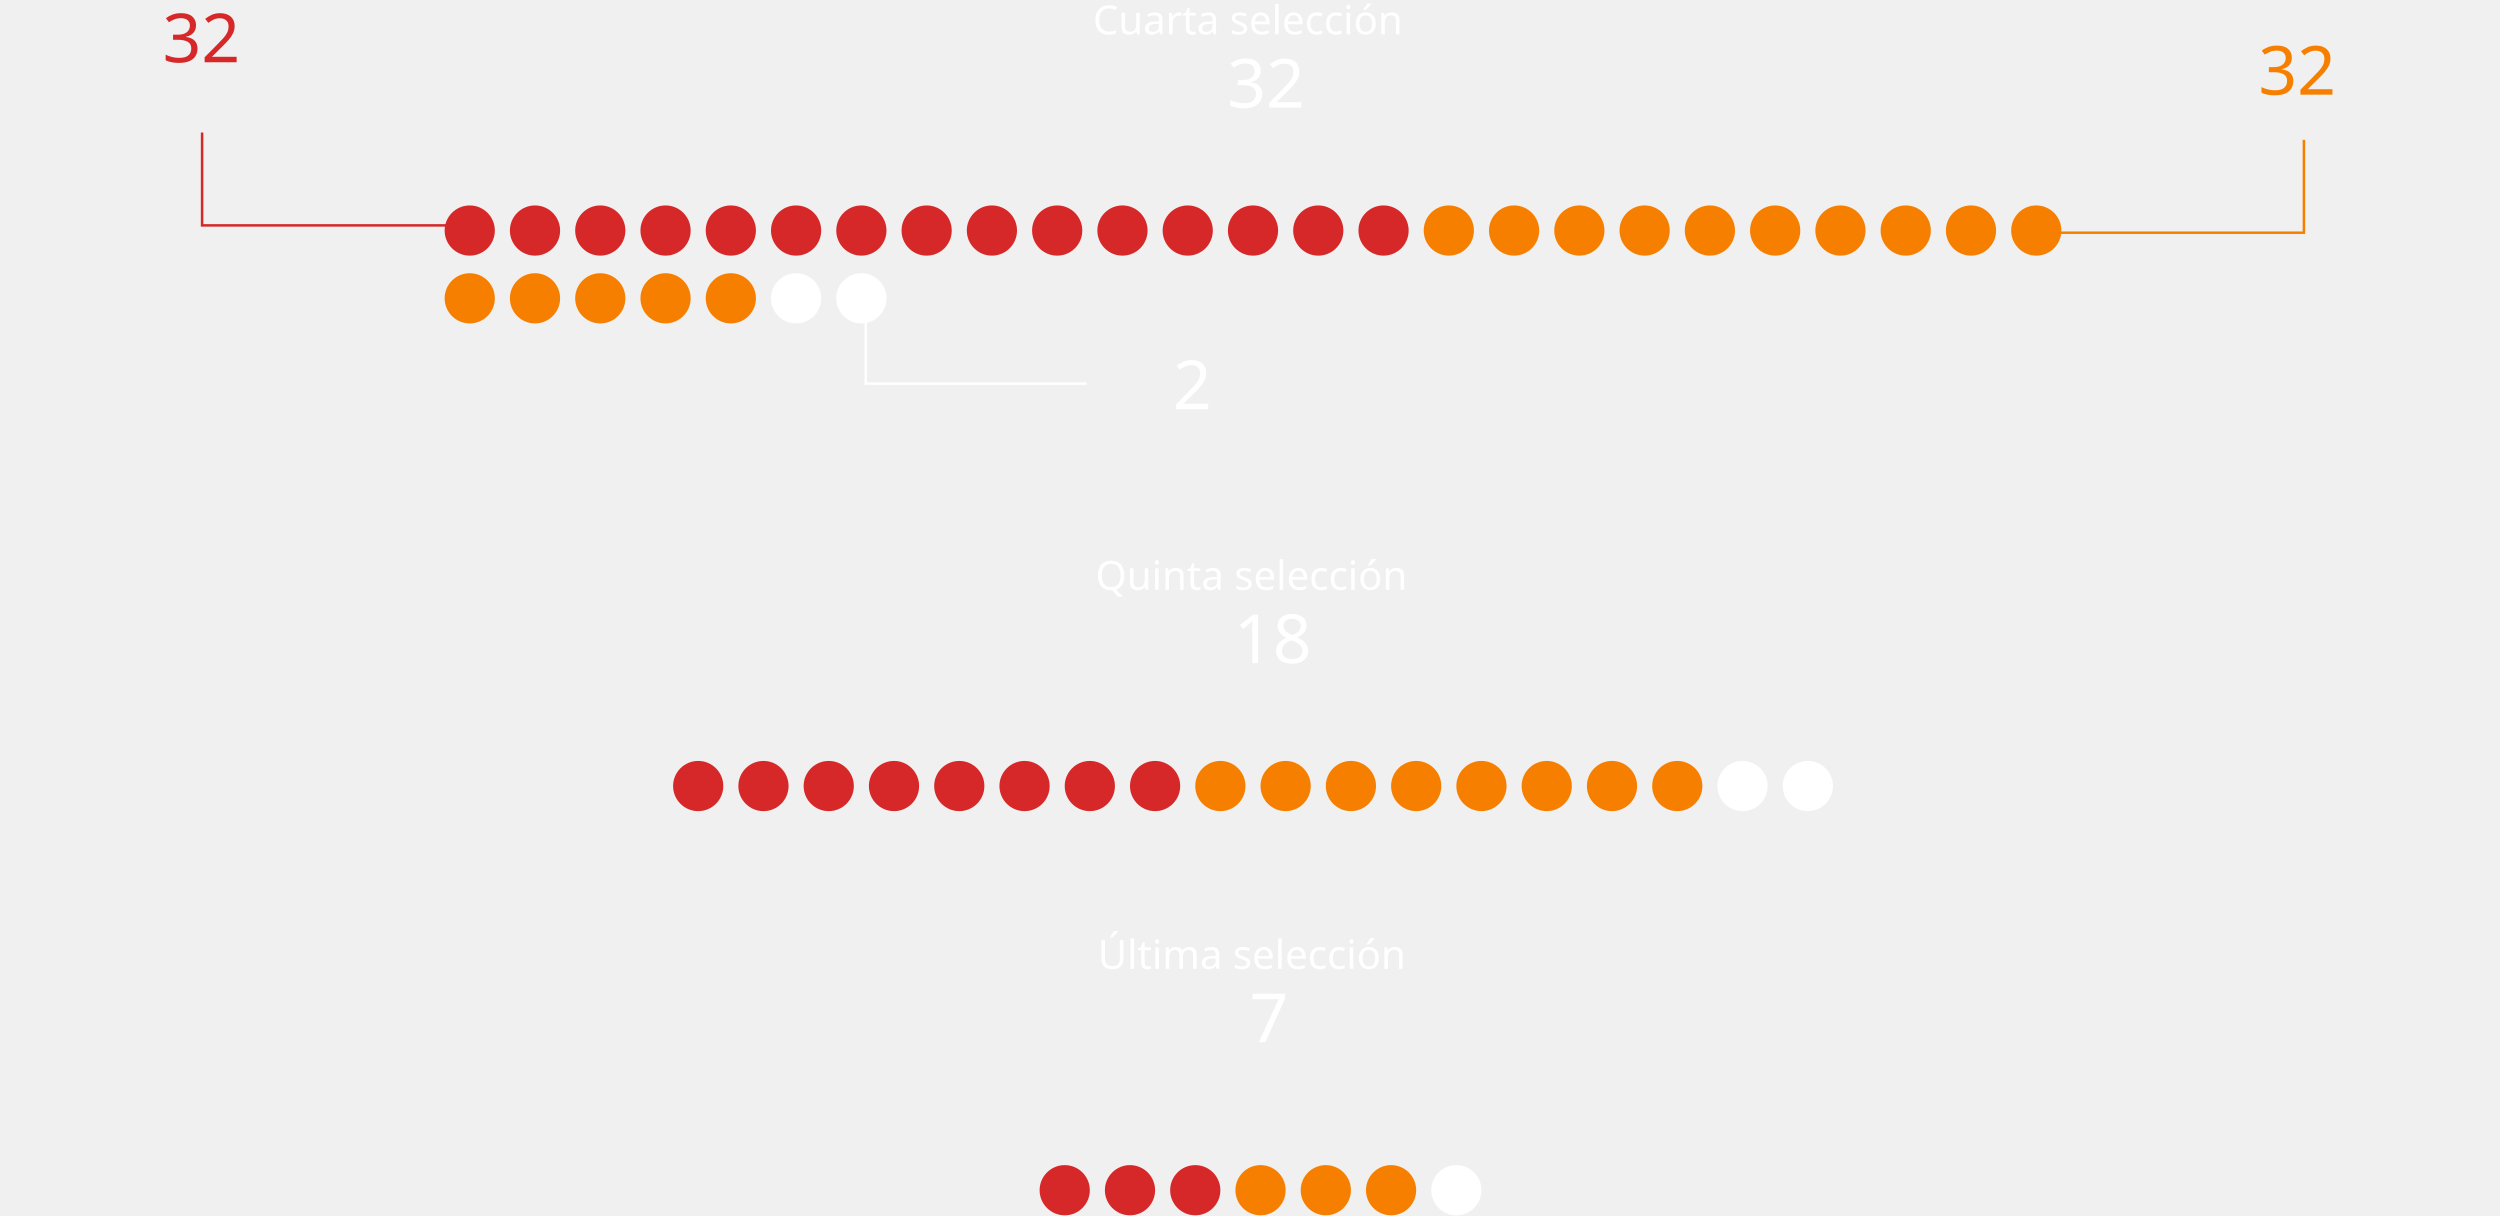
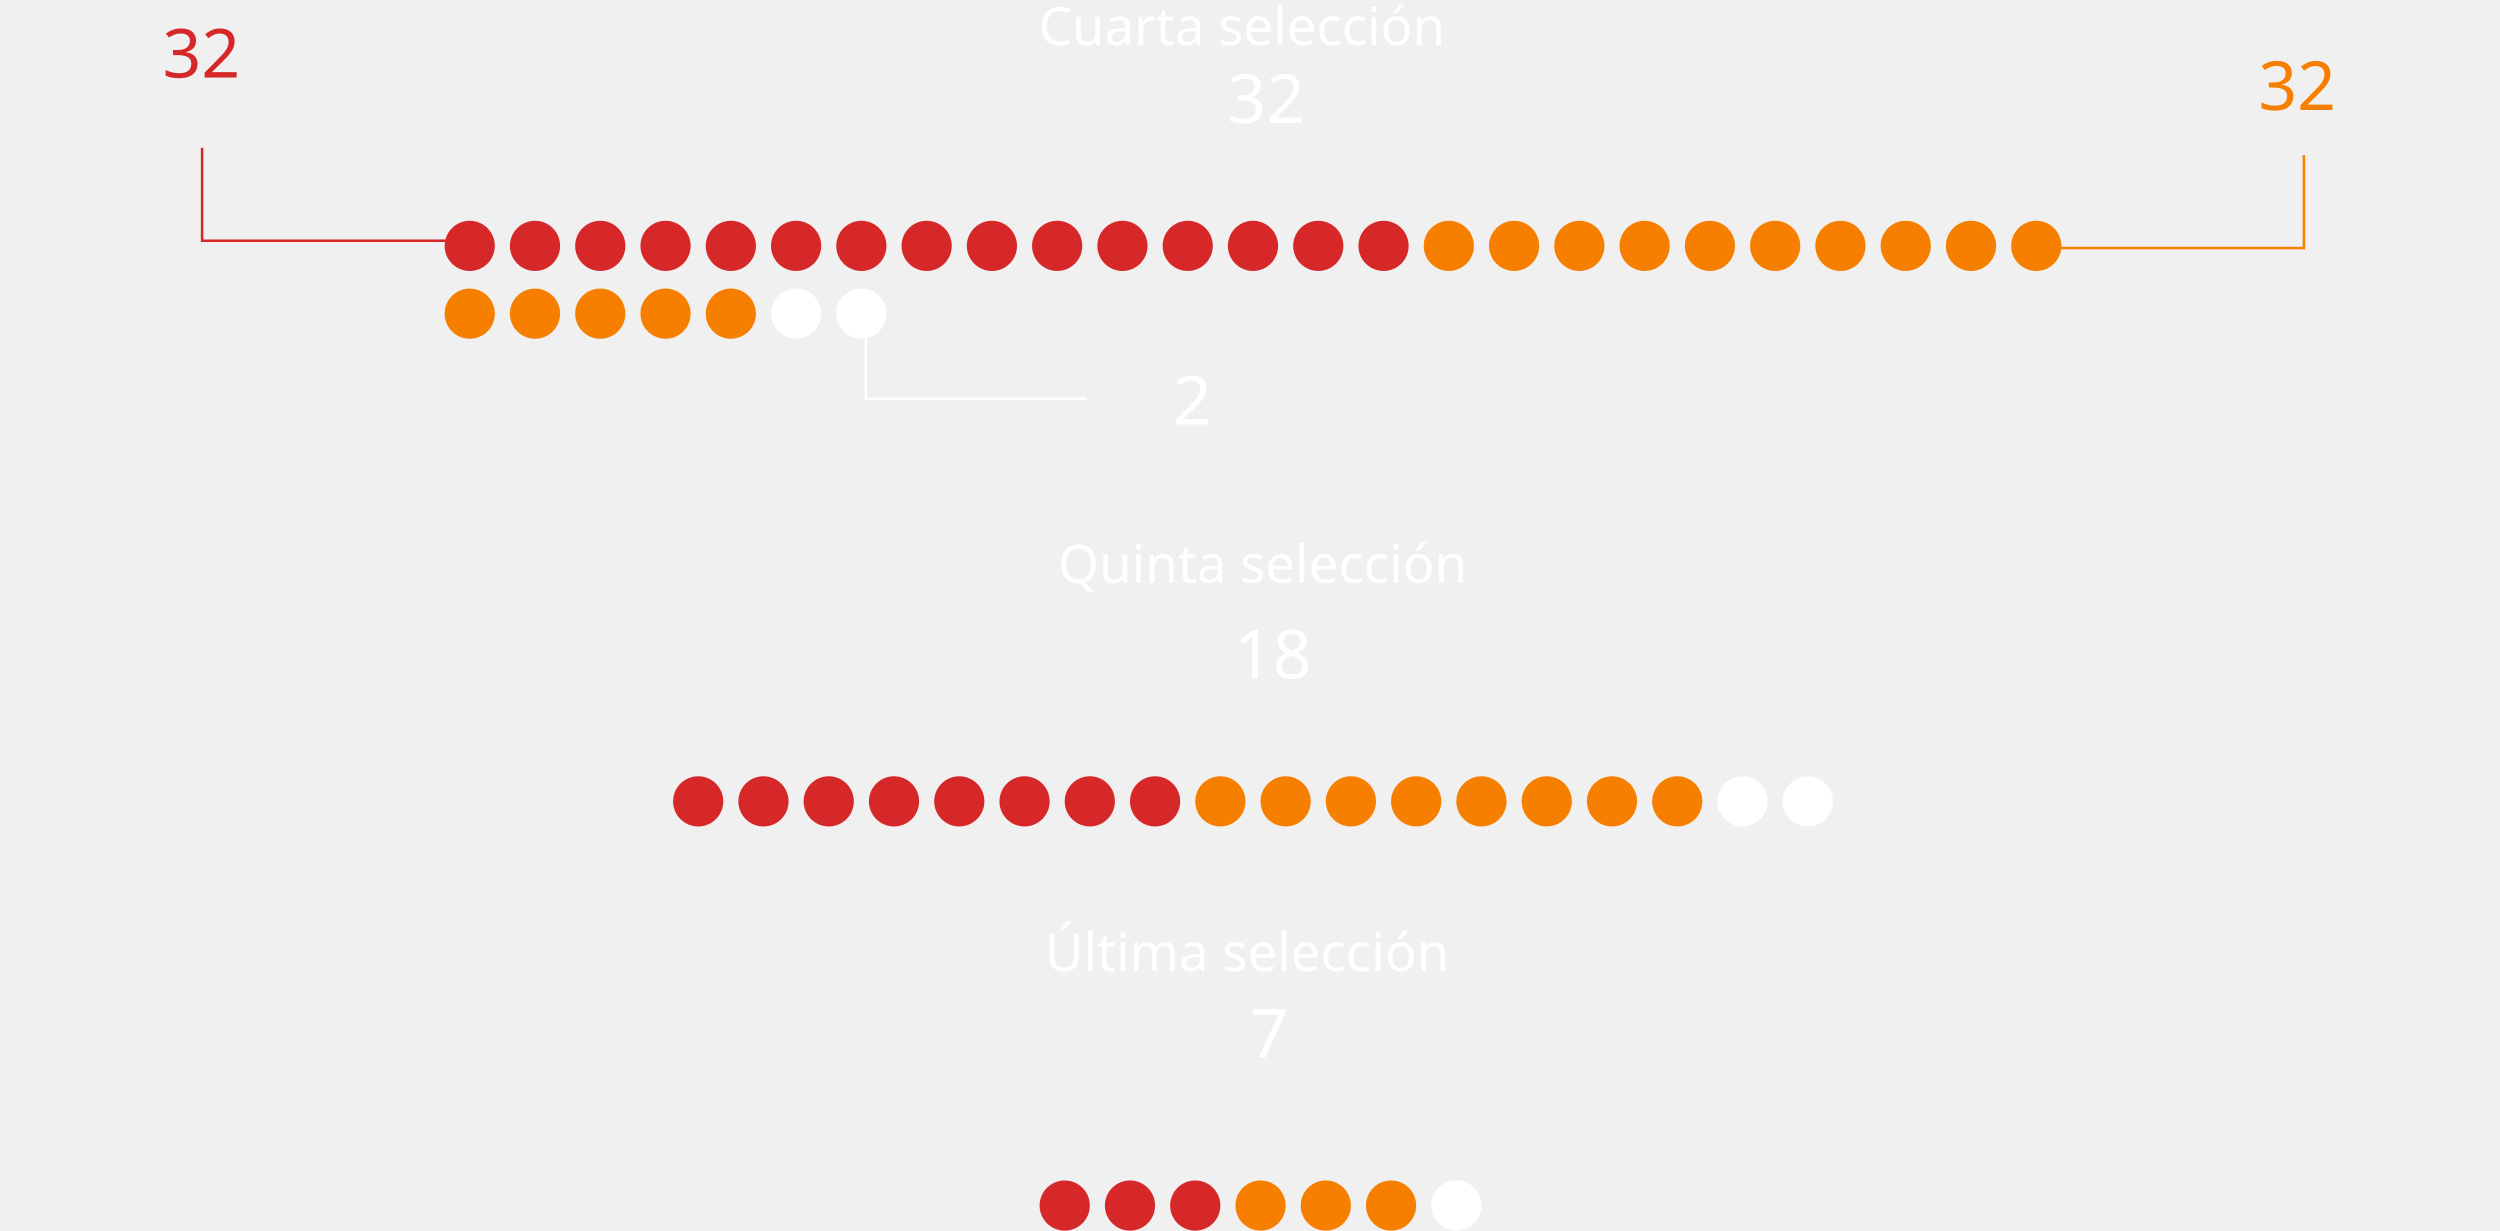
- <svg xmlns="http://www.w3.org/2000/svg" viewBox="0 0 995.83 484.1">
+ <svg xmlns="http://www.w3.org/2000/svg" viewBox="0 0 995.83 490.21">
  <defs>
-     <style>.e,.f{fill:#f77f00;}.g,.h,.i{fill:#fff;}.f,.h,.i,.j{font-family:Poppins-SemiBold, Poppins;}.f,.h,.j{font-size:27px;}.k{stroke:#fff;}.k,.l,.m{fill:none;stroke-miterlimit:10;}.l{stroke:#f77f00;}.i{font-size:16px;}.m{stroke:#d62828;}.j,.n{fill:#d62828;}</style>
+     <style>.e,.f{fill:#f77f00;}.g,.h,.i{fill:#fff;}.f,.h,.i,.j{font-family:Poppins-SemiBold, Poppins;}.f,.h,.j{font-size:27px;}.k{stroke:#fff;}.k,.l,.m{fill:none;stroke-miterlimit:10;}.l{stroke:#f77f00;}.m{stroke:#d62828;}.i{font-size:21px;}.j,.n{fill:#d62828;}</style>
  </defs>
  <g id="a" />
  <g id="b">
    <g id="c">
-       <text class="i" transform="translate(435.35 13.67)">
+       <text class="i" transform="translate(413.7 17.94)">
        <tspan x="0" y="0">Cuarta selección</tspan>
      </text>
-       <text class="h" transform="translate(488.88 42.86)">
+       <text class="h" transform="translate(488.88 48.97)">
        <tspan x="0" y="0">32 </tspan>
      </text>
-       <circle class="n" cx="187.11" cy="91.83" r="10" />
-       <circle class="n" cx="213.11" cy="91.83" r="10" />
-       <circle class="n" cx="239.11" cy="91.83" r="10" />
-       <circle class="n" cx="265.11" cy="91.83" r="10" />
-       <circle class="n" cx="291.11" cy="91.83" r="10" />
-       <circle class="n" cx="317.11" cy="91.83" r="10" />
-       <circle class="n" cx="343.11" cy="91.83" r="10" />
-       <circle class="n" cx="369.11" cy="91.83" r="10" />
-       <circle class="n" cx="395.11" cy="91.83" r="10" />
-       <circle class="n" cx="421.11" cy="91.83" r="10" />
-       <circle class="n" cx="447.11" cy="91.83" r="10" />
-       <circle class="n" cx="473.11" cy="91.83" r="10" />
-       <circle class="n" cx="499.11" cy="91.83" r="10" />
-       <circle class="n" cx="525.11" cy="91.83" r="10" />
-       <circle class="n" cx="551.11" cy="91.83" r="10" />
-       <circle class="e" cx="577.11" cy="91.83" r="10" />
-       <circle class="e" cx="603.11" cy="91.83" r="10" />
-       <circle class="e" cx="629.11" cy="91.83" r="10" />
-       <circle class="e" cx="655.11" cy="91.83" r="10" />
-       <circle class="e" cx="681.11" cy="91.83" r="10" />
-       <circle class="e" cx="707.11" cy="91.83" r="10" />
-       <circle class="e" cx="733.11" cy="91.83" r="10" />
-       <circle class="e" cx="759.11" cy="91.83" r="10" />
-       <circle class="e" cx="785.11" cy="91.83" r="10" />
-       <circle class="e" cx="811.11" cy="91.83" r="10" />
-       <circle class="e" cx="187.11" cy="118.83" r="10" />
-       <circle class="e" cx="213.11" cy="118.83" r="10" />
-       <circle class="e" cx="239.11" cy="118.83" r="10" />
-       <circle class="e" cx="265.11" cy="118.83" r="10" />
-       <circle class="e" cx="291.11" cy="118.83" r="10" />
-       <circle class="g" cx="317.11" cy="118.83" r="10" />
-       <circle class="g" cx="343.11" cy="118.83" r="10" />
-       <text class="i" transform="translate(436.36 234.94)">
+       <circle class="n" cx="187.11" cy="97.94" r="10" />
+       <circle class="n" cx="213.11" cy="97.94" r="10" />
+       <circle class="n" cx="239.11" cy="97.94" r="10" />
+       <circle class="n" cx="265.11" cy="97.94" r="10" />
+       <circle class="n" cx="291.11" cy="97.94" r="10" />
+       <circle class="n" cx="317.11" cy="97.94" r="10" />
+       <circle class="n" cx="343.11" cy="97.94" r="10" />
+       <circle class="n" cx="369.11" cy="97.94" r="10" />
+       <circle class="n" cx="395.11" cy="97.94" r="10" />
+       <circle class="n" cx="421.11" cy="97.94" r="10" />
+       <circle class="n" cx="447.11" cy="97.94" r="10" />
+       <circle class="n" cx="473.11" cy="97.94" r="10" />
+       <circle class="n" cx="499.11" cy="97.94" r="10" />
+       <circle class="n" cx="525.11" cy="97.94" r="10" />
+       <circle class="n" cx="551.11" cy="97.94" r="10" />
+       <circle class="e" cx="577.11" cy="97.94" r="10" />
+       <circle class="e" cx="603.11" cy="97.94" r="10" />
+       <circle class="e" cx="629.11" cy="97.94" r="10" />
+       <circle class="e" cx="655.11" cy="97.94" r="10" />
+       <circle class="e" cx="681.11" cy="97.94" r="10" />
+       <circle class="e" cx="707.11" cy="97.94" r="10" />
+       <circle class="e" cx="733.11" cy="97.94" r="10" />
+       <circle class="e" cx="759.11" cy="97.94" r="10" />
+       <circle class="e" cx="785.11" cy="97.94" r="10" />
+       <circle class="e" cx="811.11" cy="97.94" r="10" />
+       <circle class="e" cx="187.11" cy="124.94" r="10" />
+       <circle class="e" cx="213.11" cy="124.94" r="10" />
+       <circle class="e" cx="239.11" cy="124.94" r="10" />
+       <circle class="e" cx="265.11" cy="124.94" r="10" />
+       <circle class="e" cx="291.11" cy="124.94" r="10" />
+       <circle class="g" cx="317.11" cy="124.94" r="10" />
+       <circle class="g" cx="343.11" cy="124.94" r="10" />
+       <text class="i" transform="translate(421.4 232.14)">
        <tspan x="0" y="0">Quinta selección</tspan>
      </text>
-       <text class="h" transform="translate(491.55 264.13)">
+       <text class="h" transform="translate(491.55 270.24)">
        <tspan x="0" y="0">18</tspan>
      </text>
-       <circle class="n" cx="278.11" cy="313.1" r="10" />
-       <circle class="n" cx="304.11" cy="313.1" r="10" />
-       <circle class="n" cx="330.11" cy="313.1" r="10" />
-       <circle class="n" cx="356.11" cy="313.1" r="10" />
-       <circle class="n" cx="382.11" cy="313.1" r="10" />
-       <circle class="n" cx="408.11" cy="313.1" r="10" />
-       <circle class="n" cx="434.11" cy="313.1" r="10" />
-       <circle class="n" cx="460.11" cy="313.1" r="10" />
-       <circle class="e" cx="486.11" cy="313.1" r="10" />
-       <circle class="e" cx="512.11" cy="313.1" r="10" />
-       <circle class="e" cx="538.11" cy="313.1" r="10" />
-       <circle class="e" cx="564.11" cy="313.1" r="10" />
-       <circle class="e" cx="590.11" cy="313.1" r="10" />
-       <circle class="e" cx="616.11" cy="313.1" r="10" />
-       <circle class="e" cx="642.11" cy="313.1" r="10" />
-       <circle class="e" cx="668.11" cy="313.1" r="10" />
-       <circle class="g" cx="694.11" cy="313.1" r="10" />
-       <circle class="g" cx="720.11" cy="313.1" r="10" />
-       <text class="i" transform="translate(437.27 385.94)">
+       <circle class="n" cx="278.11" cy="319.21" r="10" />
+       <circle class="n" cx="304.11" cy="319.21" r="10" />
+       <circle class="n" cx="330.11" cy="319.21" r="10" />
+       <circle class="n" cx="356.11" cy="319.21" r="10" />
+       <circle class="n" cx="382.11" cy="319.21" r="10" />
+       <circle class="n" cx="408.11" cy="319.21" r="10" />
+       <circle class="n" cx="434.11" cy="319.21" r="10" />
+       <circle class="n" cx="460.11" cy="319.21" r="10" />
+       <circle class="e" cx="486.11" cy="319.21" r="10" />
+       <circle class="e" cx="512.11" cy="319.21" r="10" />
+       <circle class="e" cx="538.11" cy="319.21" r="10" />
+       <circle class="e" cx="564.11" cy="319.21" r="10" />
+       <circle class="e" cx="590.11" cy="319.21" r="10" />
+       <circle class="e" cx="616.11" cy="319.21" r="10" />
+       <circle class="e" cx="642.11" cy="319.21" r="10" />
+       <circle class="e" cx="668.11" cy="319.21" r="10" />
+       <circle class="g" cx="694.11" cy="319.21" r="10" />
+       <circle class="g" cx="720.11" cy="319.21" r="10" />
+       <text class="i" transform="translate(416.22 386.79)">
        <tspan x="0" y="0">Última selección</tspan>
      </text>
-       <text class="h" transform="translate(497.75 415.13)">
+       <text class="h" transform="translate(497.75 421.24)">
        <tspan x="0" y="0">7</tspan>
      </text>
-       <circle class="n" cx="424.11" cy="474.1" r="10" />
-       <circle class="n" cx="450.11" cy="474.1" r="10" />
-       <circle class="n" cx="476.11" cy="474.1" r="10" />
-       <circle class="e" cx="502.11" cy="474.1" r="10" />
-       <circle class="e" cx="528.11" cy="474.1" r="10" />
-       <circle class="e" cx="554.11" cy="474.1" r="10" />
-       <circle class="g" cx="580.11" cy="474.1" r="10" />
-       <text class="f" transform="translate(899.6 37.7)">
+       <circle class="n" cx="424.11" cy="480.21" r="10" />
+       <circle class="n" cx="450.11" cy="480.21" r="10" />
+       <circle class="n" cx="476.11" cy="480.21" r="10" />
+       <circle class="e" cx="502.11" cy="480.21" r="10" />
+       <circle class="e" cx="528.11" cy="480.21" r="10" />
+       <circle class="e" cx="554.11" cy="480.21" r="10" />
+       <circle class="g" cx="580.11" cy="480.21" r="10" />
+       <text class="f" transform="translate(899.6 43.81)">
        <tspan x="0" y="0">32</tspan>
      </text>
-       <text class="h" transform="translate(467.22 162.97)">
+       <text class="h" transform="translate(467.22 169.08)">
        <tspan x="0" y="0">2</tspan>
      </text>
-       <text class="j" transform="translate(64.77 24.79)">
+       <text class="j" transform="translate(64.77 30.89)">
        <tspan x="0" y="0">32</tspan>
      </text>
    </g>
    <g id="d">
-       <polyline class="l" points="811.11 92.7 917.72 92.7 917.72 55.7" />
-       <polyline class="m" points="187.11 89.78 80.5 89.78 80.5 52.78" />
-       <polyline class="k" points="432.86 152.8 344.86 152.8 344.86 113.69" />
+       <polyline class="l" points="811.11 98.8 917.72 98.8 917.72 61.8" />
+       <polyline class="m" points="187.11 95.89 80.5 95.89 80.5 58.89" />
+       <polyline class="k" points="432.86 158.91 344.86 158.91 344.86 119.8" />
    </g>
  </g>
</svg>
